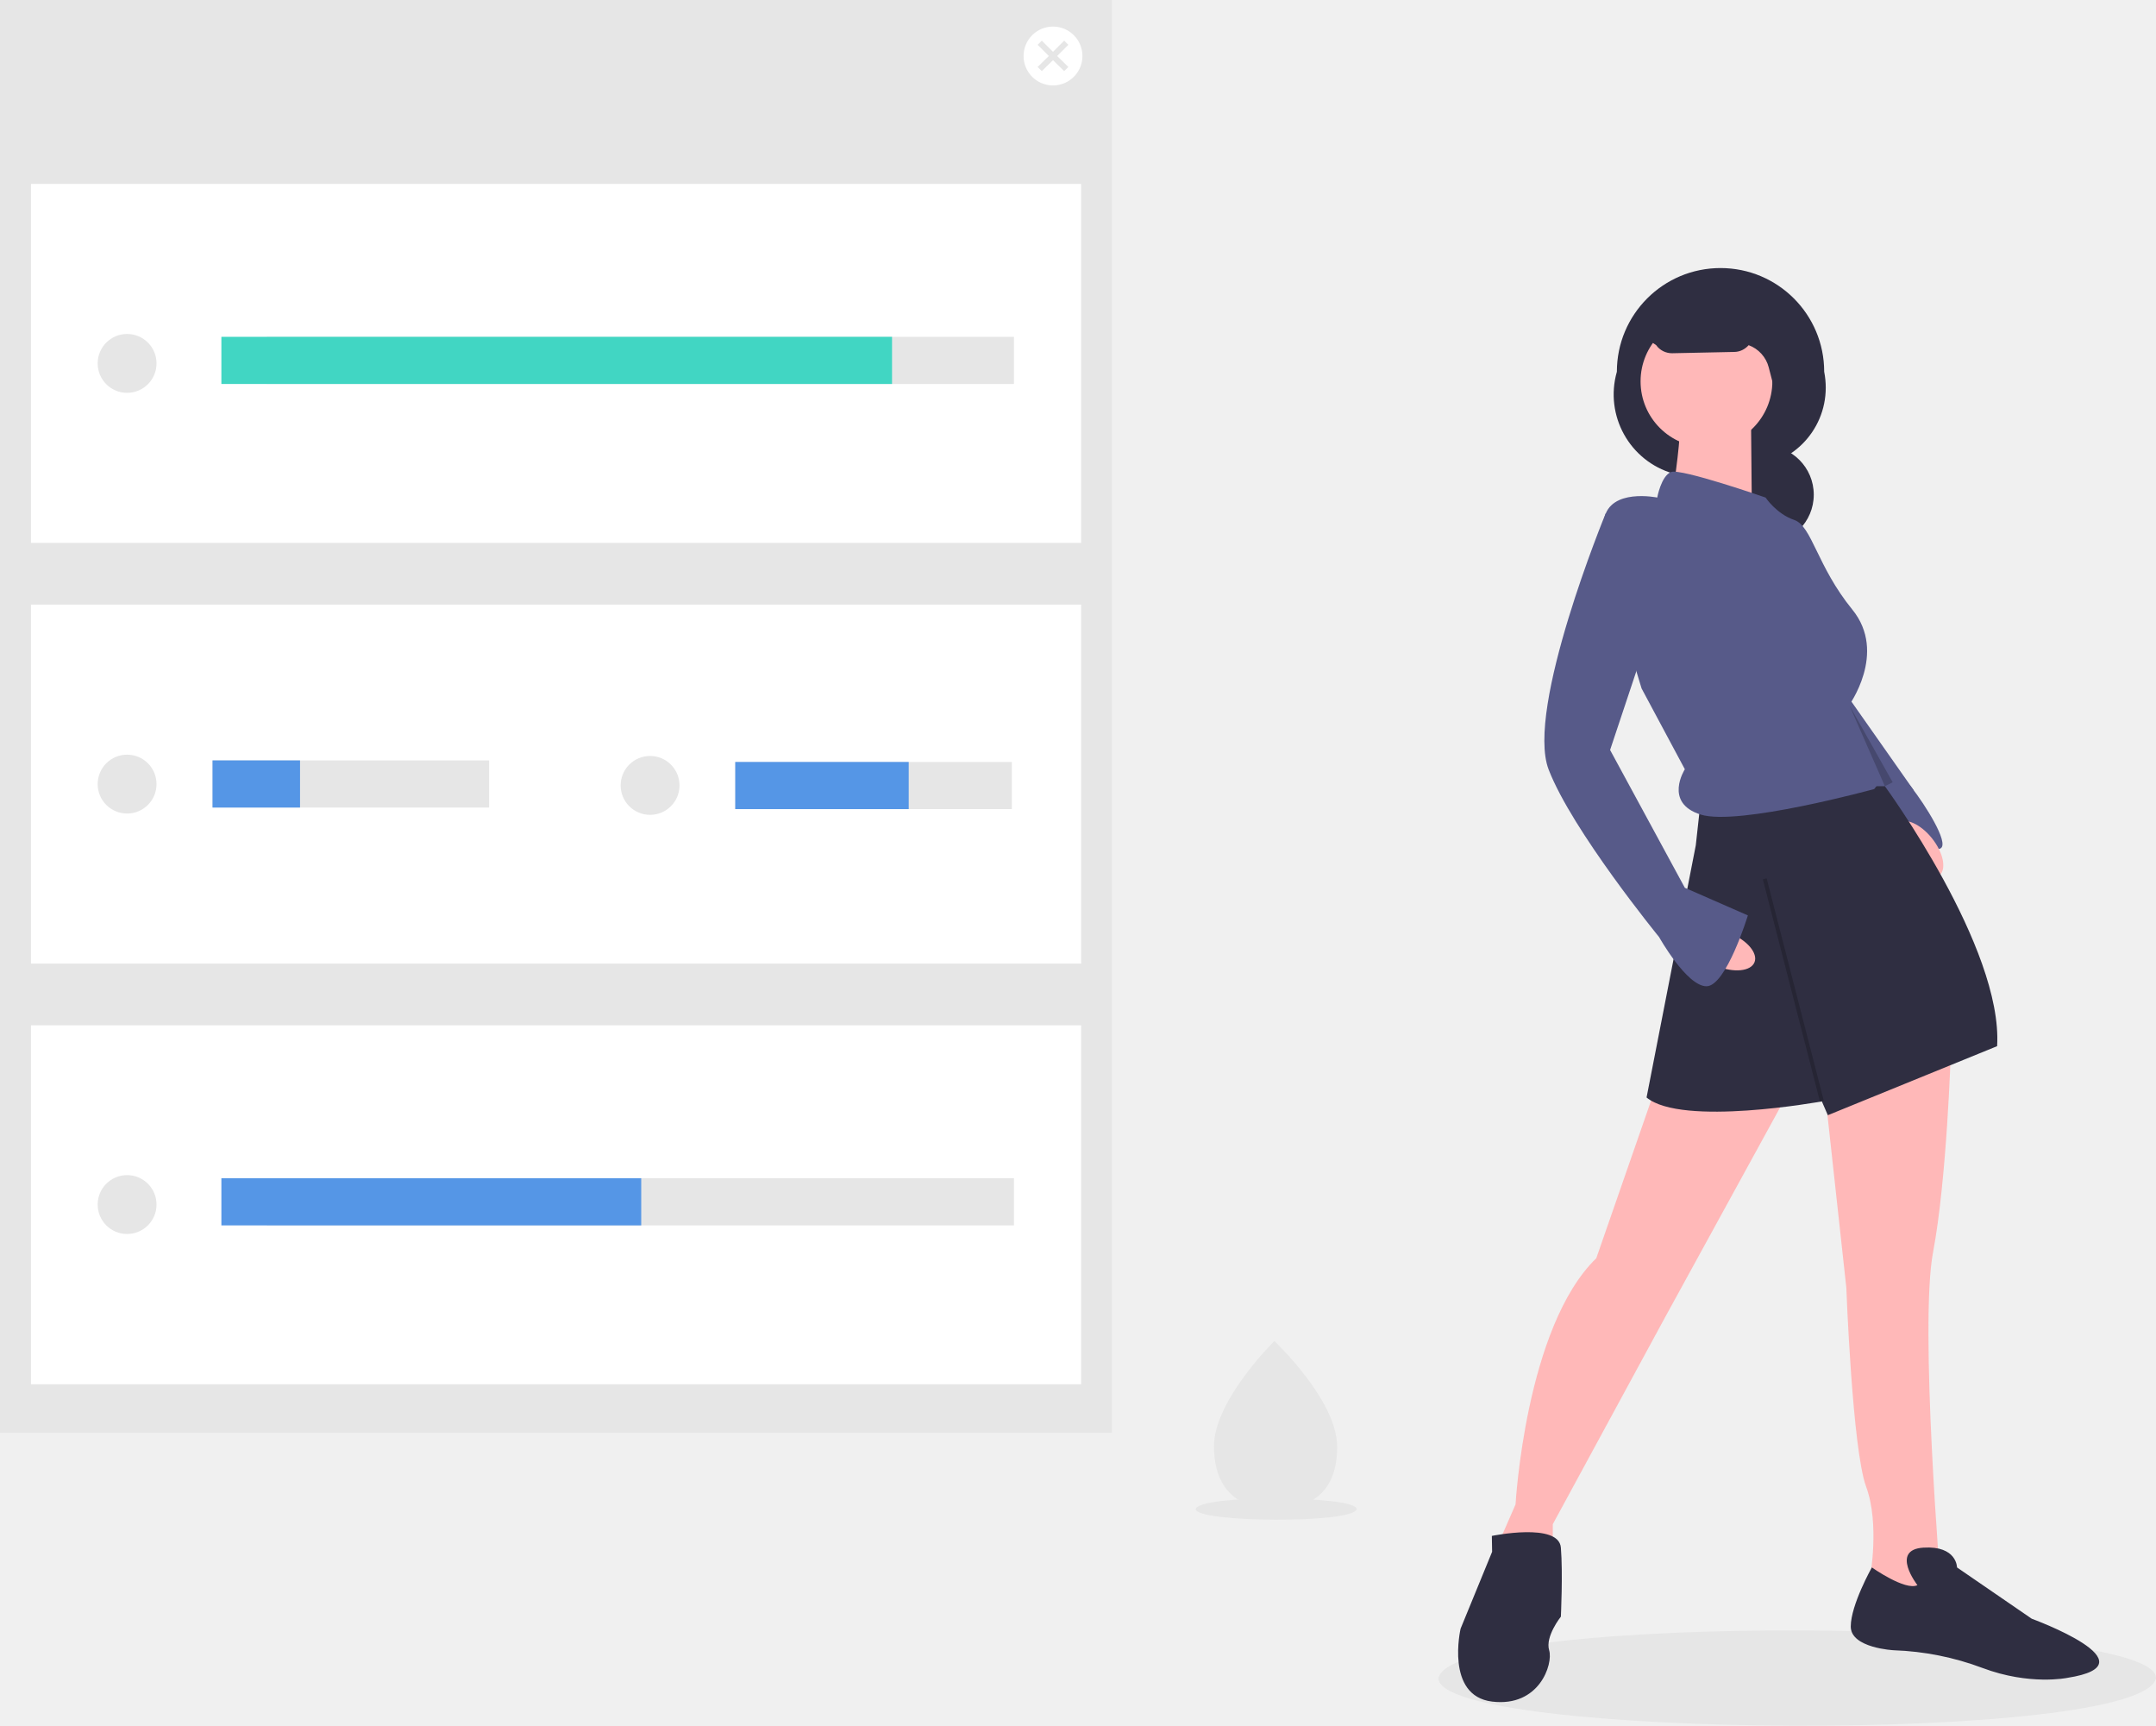
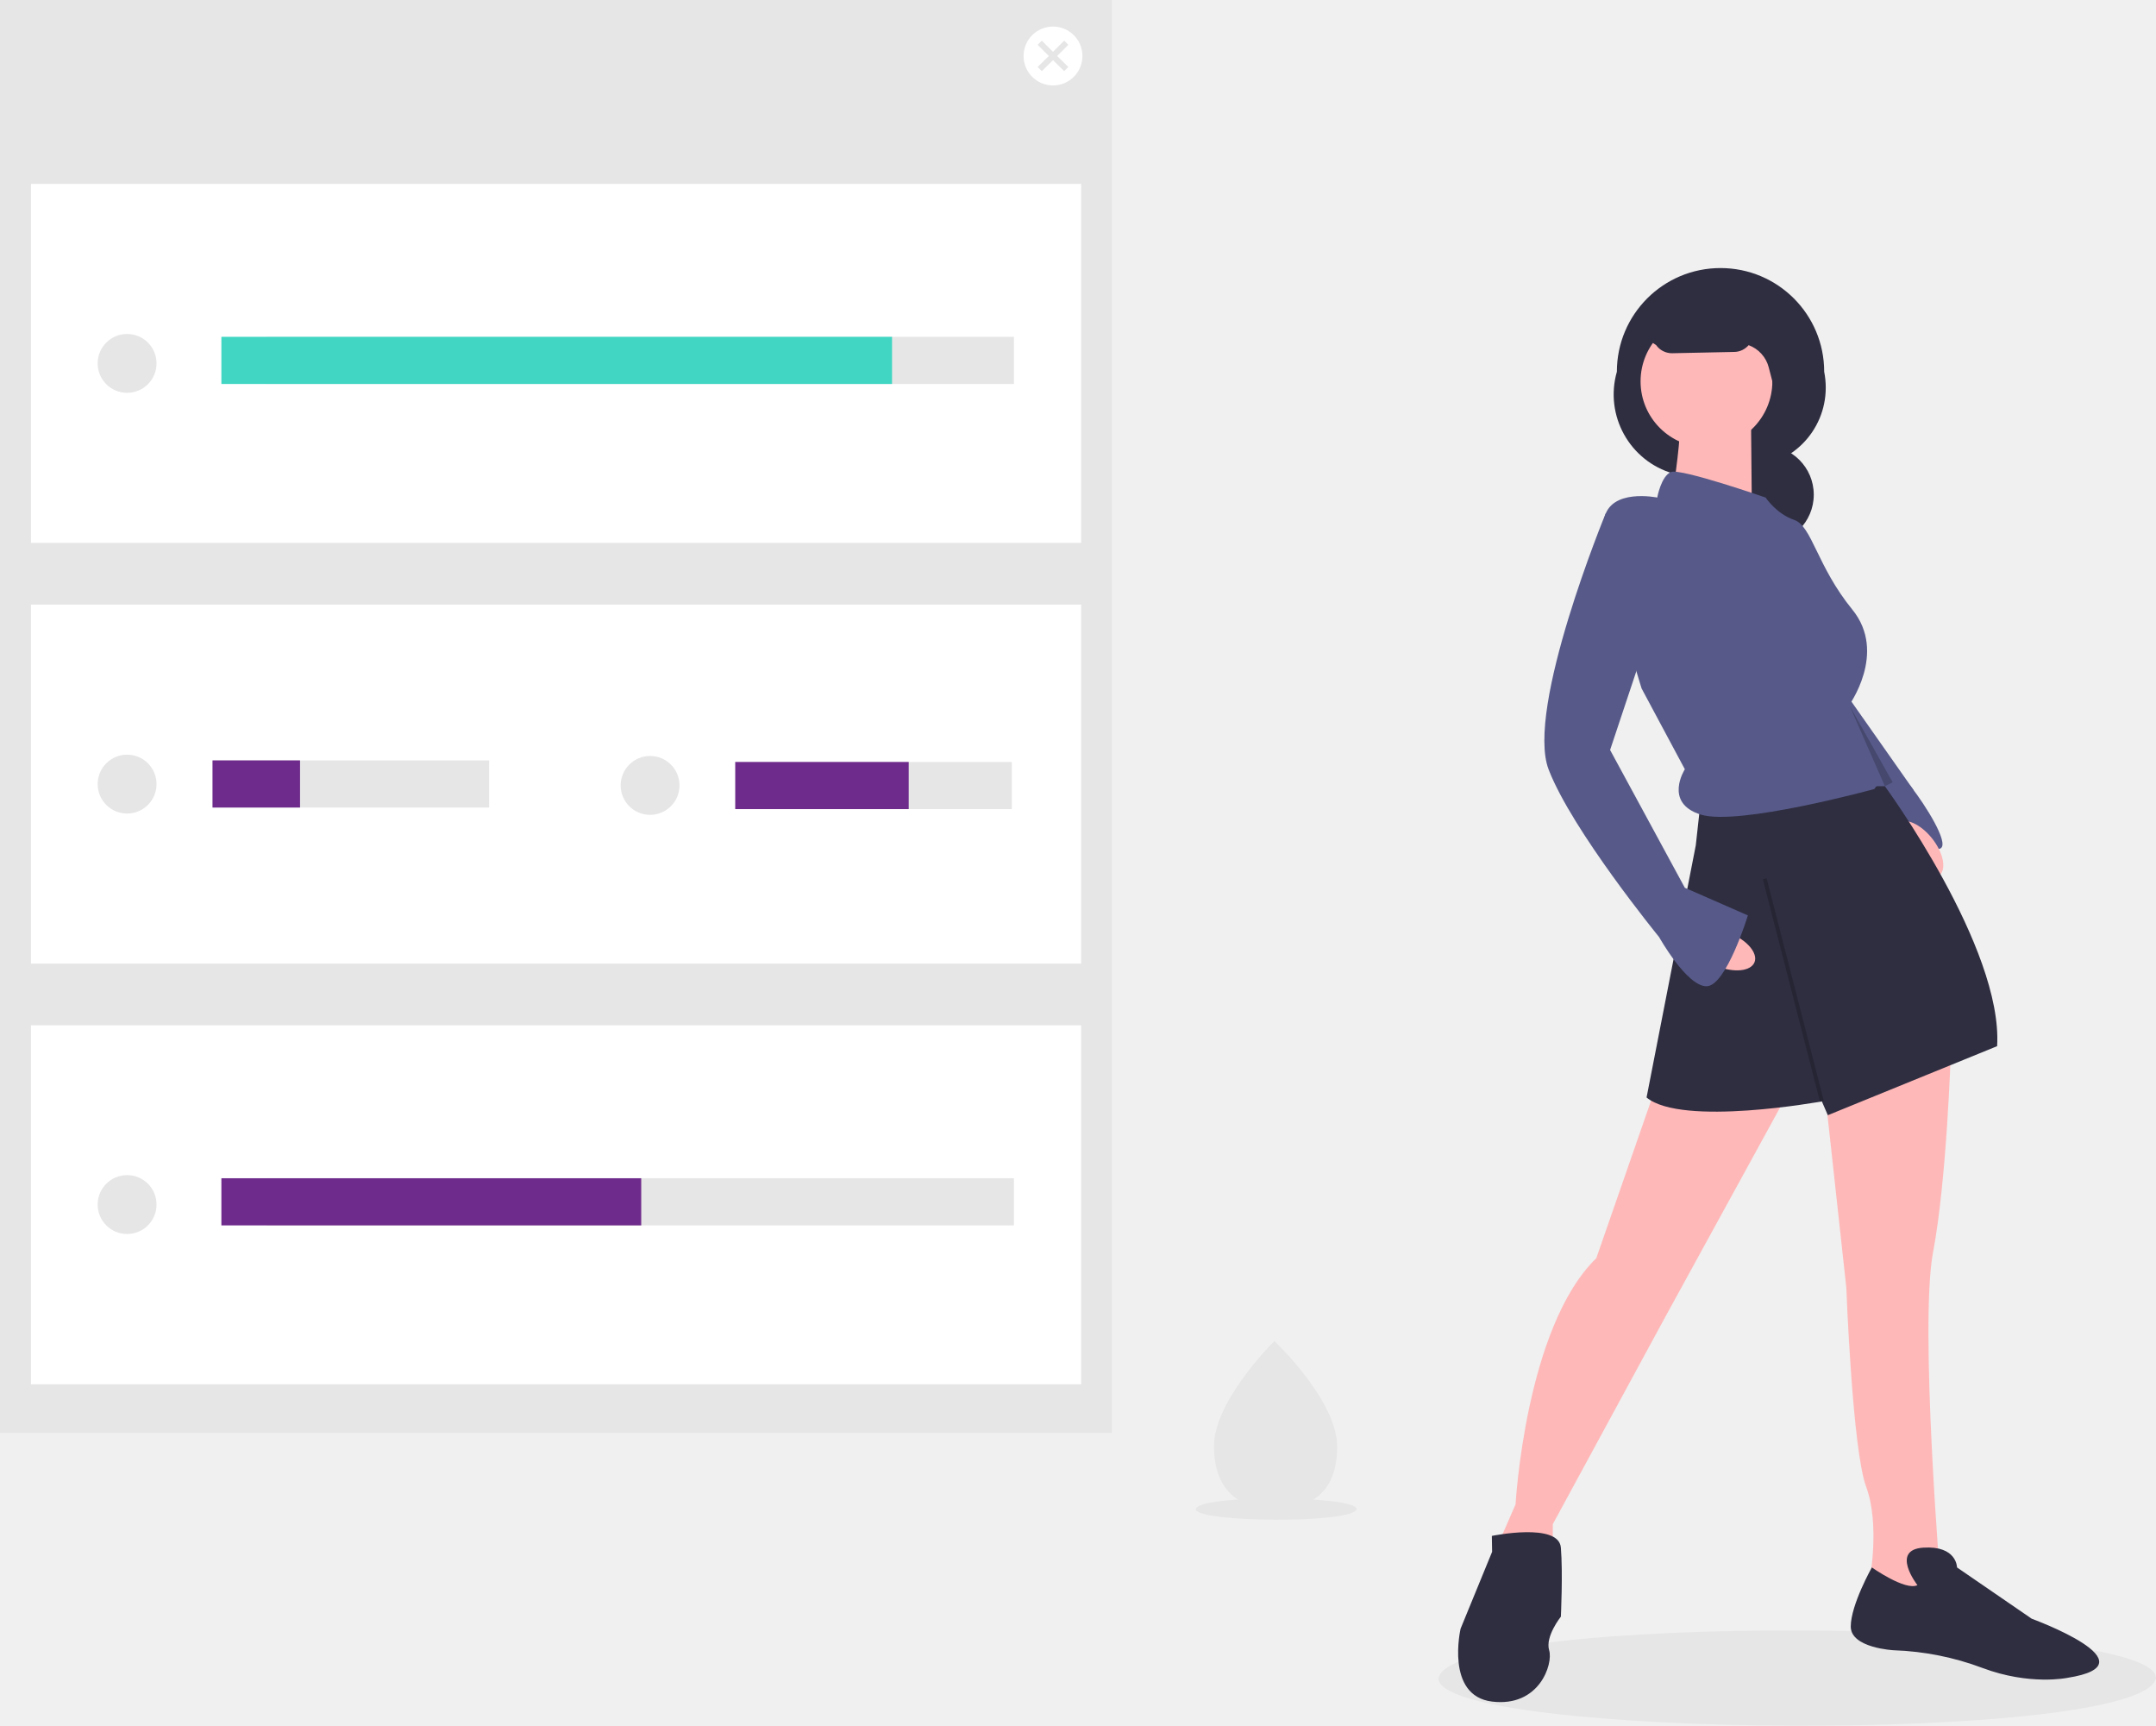
<svg xmlns="http://www.w3.org/2000/svg" version="1.1" id="b092779a-c5a4-43c0-bfaf-70dac86c4f75" x="0" y="0" viewBox="0 0 827.8 662.5" xml:space="preserve">
  <style>.st0{fill:#e6e6e6}.st1{fill:#2f2e41}.st2{fill:#575a89}.st3{fill:#ffb8b8}.st4{opacity:.2;enable-background:new}.st5{fill:#fff}</style>
  <path class="st0" d="M827.8 644.2c-5.2 25.4-275.9 23.3-275.5 0 5.1-25.5 275.9-23.3 275.5 0zm-306.9-64.9c-1.2 5.7-61.8 5.2-61.8 0 1.2-5.7 61.9-5.2 61.8 0z" />
  <circle class="st1" cx="677.5" cy="189.9" r="18.9" />
  <path class="st1" d="M658.7 182.2l11.8-2.9c16.8 0 30.5-13.6 30.5-30.5 0-2-.2-4.1-.6-6.1 0-22-17.8-39.8-39.8-39.8-22 0-39.8 17.8-39.8 39.8-4.8 16.8 4.9 34.3 21.7 39.1 5.2 1.6 10.8 1.7 16.2.4z" />
  <path class="st2" d="M734.8 303.4l-29.3-41.7-15.9 29.5 18.2 21.2z" />
  <path class="st2" d="M719.5 299.2s9.1-3.8 14.4 3 14.4 21.2 11.3 23.4-12.9-6.8-12.9-6.8l-12.8-19.6z" />
  <ellipse transform="rotate(-38.56 736.593 326.046)" class="st3" cx="736.5" cy="326" rx="6.8" ry="12.9" />
  <path class="st3" d="M749 404.3s-1.5 48.4-6.8 76.4 3 128.6 3 128.6l-16.6 7.6-10.6-11.4s3.8-20.4-1.5-34.8-7.6-76.4-7.6-76.4l-9.1-83.2 49.2-6.8zm-62 14.4l-47.7 87-43.1 79.4v16.6l-21.9-6.8 7.6-17.4s3.8-68.1 31-94.5l23.4-67.3 50.7 3z" />
  <path class="st1" d="M715.4 301.8h8.3s45.4 62 43.1 99.8l-65 26.5-2.3-5.3s-53.7 9.8-67.3-1.5l18.9-96.8 1.5-13.6 62.8-9.1zm20.8 306.7s-10.6-13.6 2.3-14.4 12.9 7.6 12.9 7.6l28.7 19.7s47.7 17.4 13.6 22.7c0 0-14.4 3-32.5-3.8-10.9-4.1-22.4-6.4-34-6.8 0 0-16.6-.8-16.6-9.1s8.1-22.7 8.1-22.7 12.9 9.1 17.5 6.8zm-163.4-18.9s25.7-5.3 26.5 4.5 0 26.5 0 26.5-6.1 7.6-4.5 12.9-3.8 21.9-21.9 19.7-12.1-28-12.1-28l12.1-29.5-.1-6.1z" />
  <circle class="st3" cx="655.2" cy="146.4" r="25.3" />
  <path class="st3" d="M672.3 160.4l.4 43.5-31-10.6s3.8-25 3-27.2l27.6-5.7z" />
  <path class="st2" d="M677.9 191s-32.5-11.3-36.3-9.8-5.3 9.8-5.3 9.8-18.2-3.8-20.4 8.3 14.4 65 14.4 65l16.6 31s-8.3 12.9 6.1 17.4 66.6-9.8 66.6-9.8 9.1-10.6 0-10.6c0 0-3-9.8-6.1-12.1s2.3-6.1-.8-6.8-3-2.3-3-2.3 15.1-20.4 1.5-37.1-15.5-32.1-22.3-34.4-11-8.6-11-8.6z" />
  <ellipse transform="rotate(-67.908 661.654 364.586)" class="st3" cx="661.7" cy="364.6" rx="6.8" ry="12.9" />
  <path class="st2" d="M627.2 197.1h-10.7s-30.9 74.9-21.9 98.3 42.4 64.3 42.4 64.3 10.6 18.9 18.2 18.9 15.9-27.2 15.9-27.2l-24.2-10.6-28.7-52.9 13.6-40.8-4.6-50z" />
  <path class="st4" d="M710.1 270.8l16.6 29.5-3 1.5z" />
  <path transform="rotate(-14.419 688.393 380.068)" class="st4" d="M687.8 336h1.5v88.2h-1.5z" />
  <path class="st1" d="M624.6 136.2l4.5-8.3 6.8 4.6c1.4 2 3.7 3.1 6.1 3.1l23.8-.5c2.2 0 4.2-1 5.6-2.6 3.8 1.4 6.7 4.6 7.7 8.5l2.9 11.2v-37.8h-45.4l-12 21.8z" />
  <path class="st0" d="M0 0h426.9v550H0z" />
  <path class="st5" d="M11.9 70.6h403.2v137.8H11.9zm0 161.5h403.2v137.8H11.9zm0 161.5h403.2v137.8H11.9z" />
  <circle class="st5" cx="404.3" cy="21.5" r="11.3" />
  <circle class="st0" cx="48.8" cy="301" r="11.3" />
  <path class="st0" d="M81.6 291.9h106.2V310H81.6z" />
  <circle class="st0" cx="249.6" cy="301.5" r="11.3" />
  <path class="st0" d="M282.3 292.5h106.2v18.1H282.3zM410.2 17.2l-1.6-1.6-4.3 4.3-4.3-4.3-1.6 1.6 4.3 4.3-4.3 4.2 1.6 1.6 4.3-4.2 4.3 4.2 1.6-1.6-4.3-4.2z" />
  <circle class="st0" cx="48.8" cy="139.5" r="11.3" />
  <path class="st0" d="M102.5 129.3h286.8v18.1H102.5z" />
  <path fill="#41d6c3" d="M85 129.3h257.5v18.1H85z" />
  <circle class="st0" cx="48.8" cy="462.4" r="11.3" />
  <path class="st0" d="M102.5 452.3h286.8v18.1H102.5z" />
-   <path d="M85 452.3h161.2v18.1H85zm-3.4-160.4h33.6V310H81.6zm200.7.6h66.6v18.1h-66.6z" fill="#5596e6" />
+   <path d="M85 452.3h161.2v18.1H85zm-3.4-160.4h33.6V310H81.6zm200.7.6h66.6v18.1h-66.6z" fill="#6F2B8C" />
  <path class="st0" d="M513.4 555.1c.2 17.8-10.3 24.1-23.4 24.2h-.9c-.6 0-1.2 0-1.8-.1-11.8-.7-21-7.2-21.2-23.7-.2-17.1 21.5-39 23.1-40.6l.1-.1s23.9 22.5 24.1 40.3z" />
</svg>
